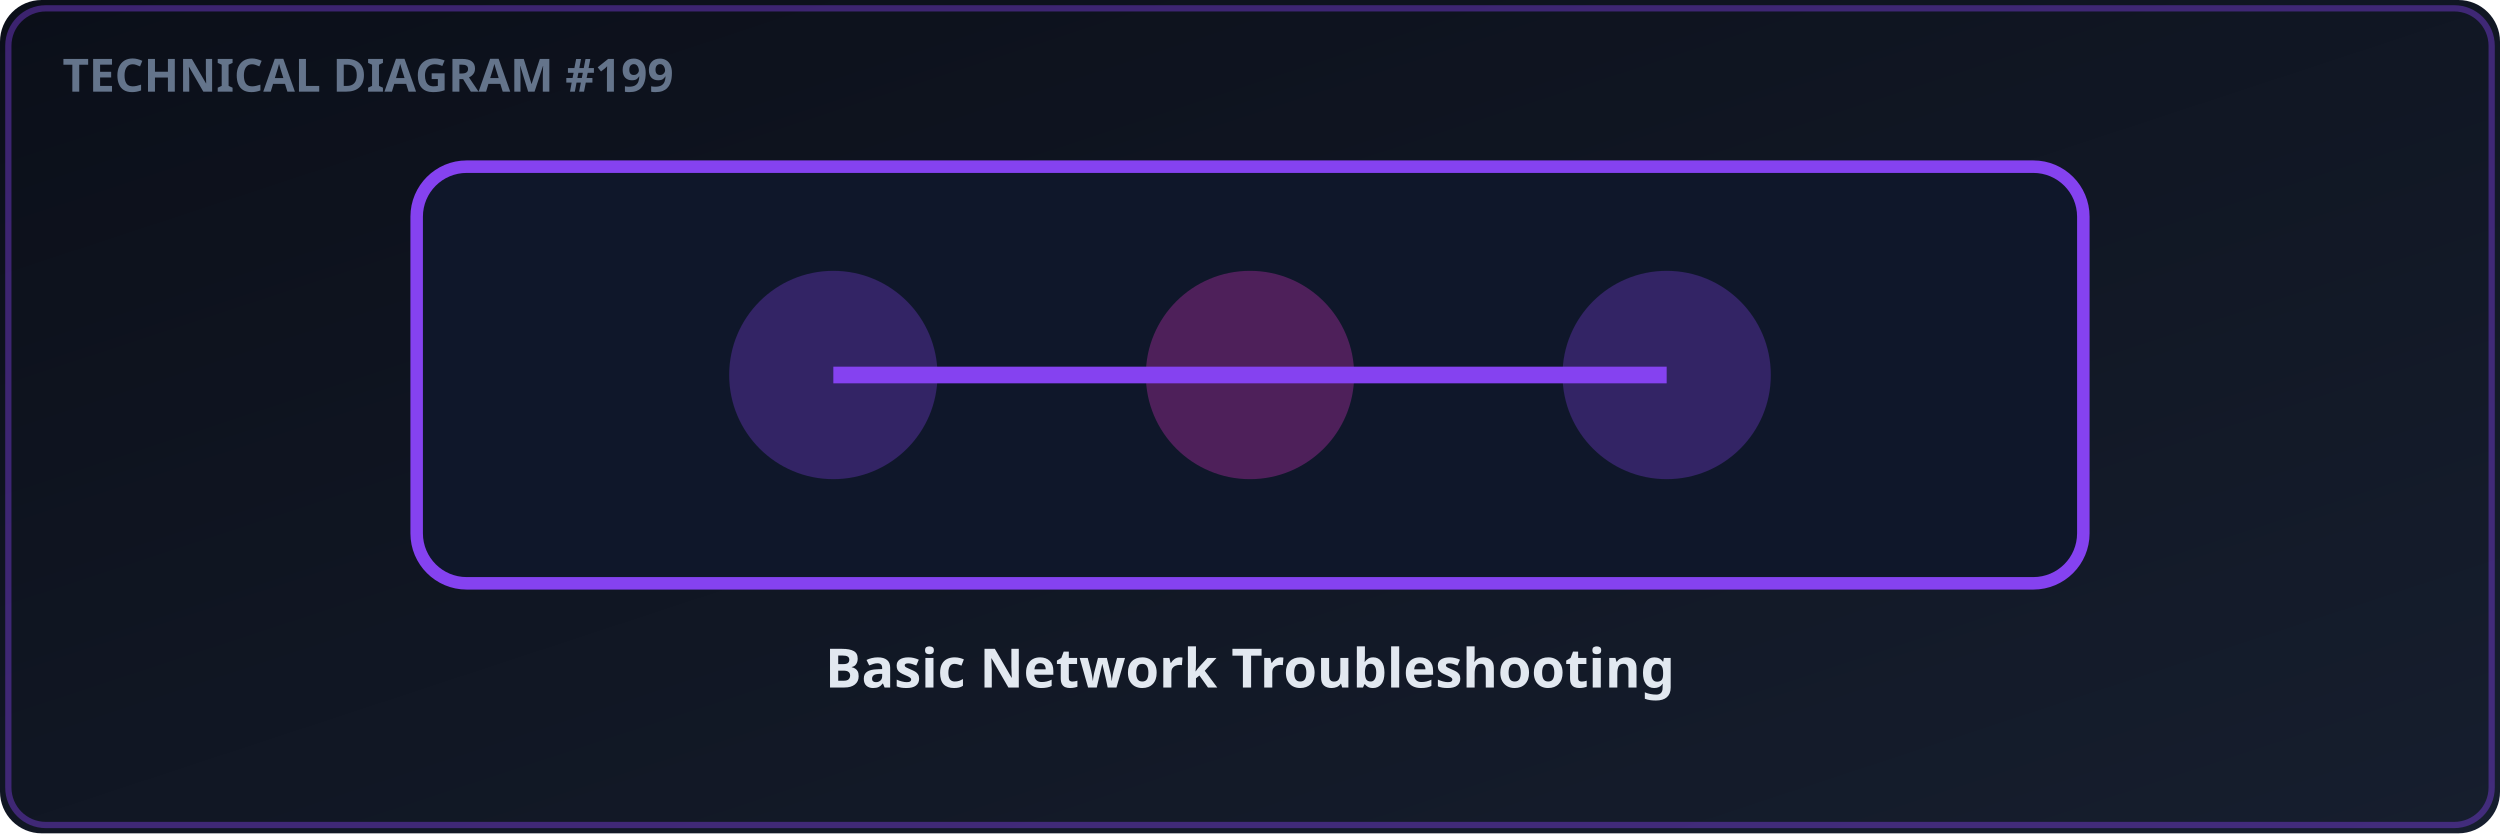
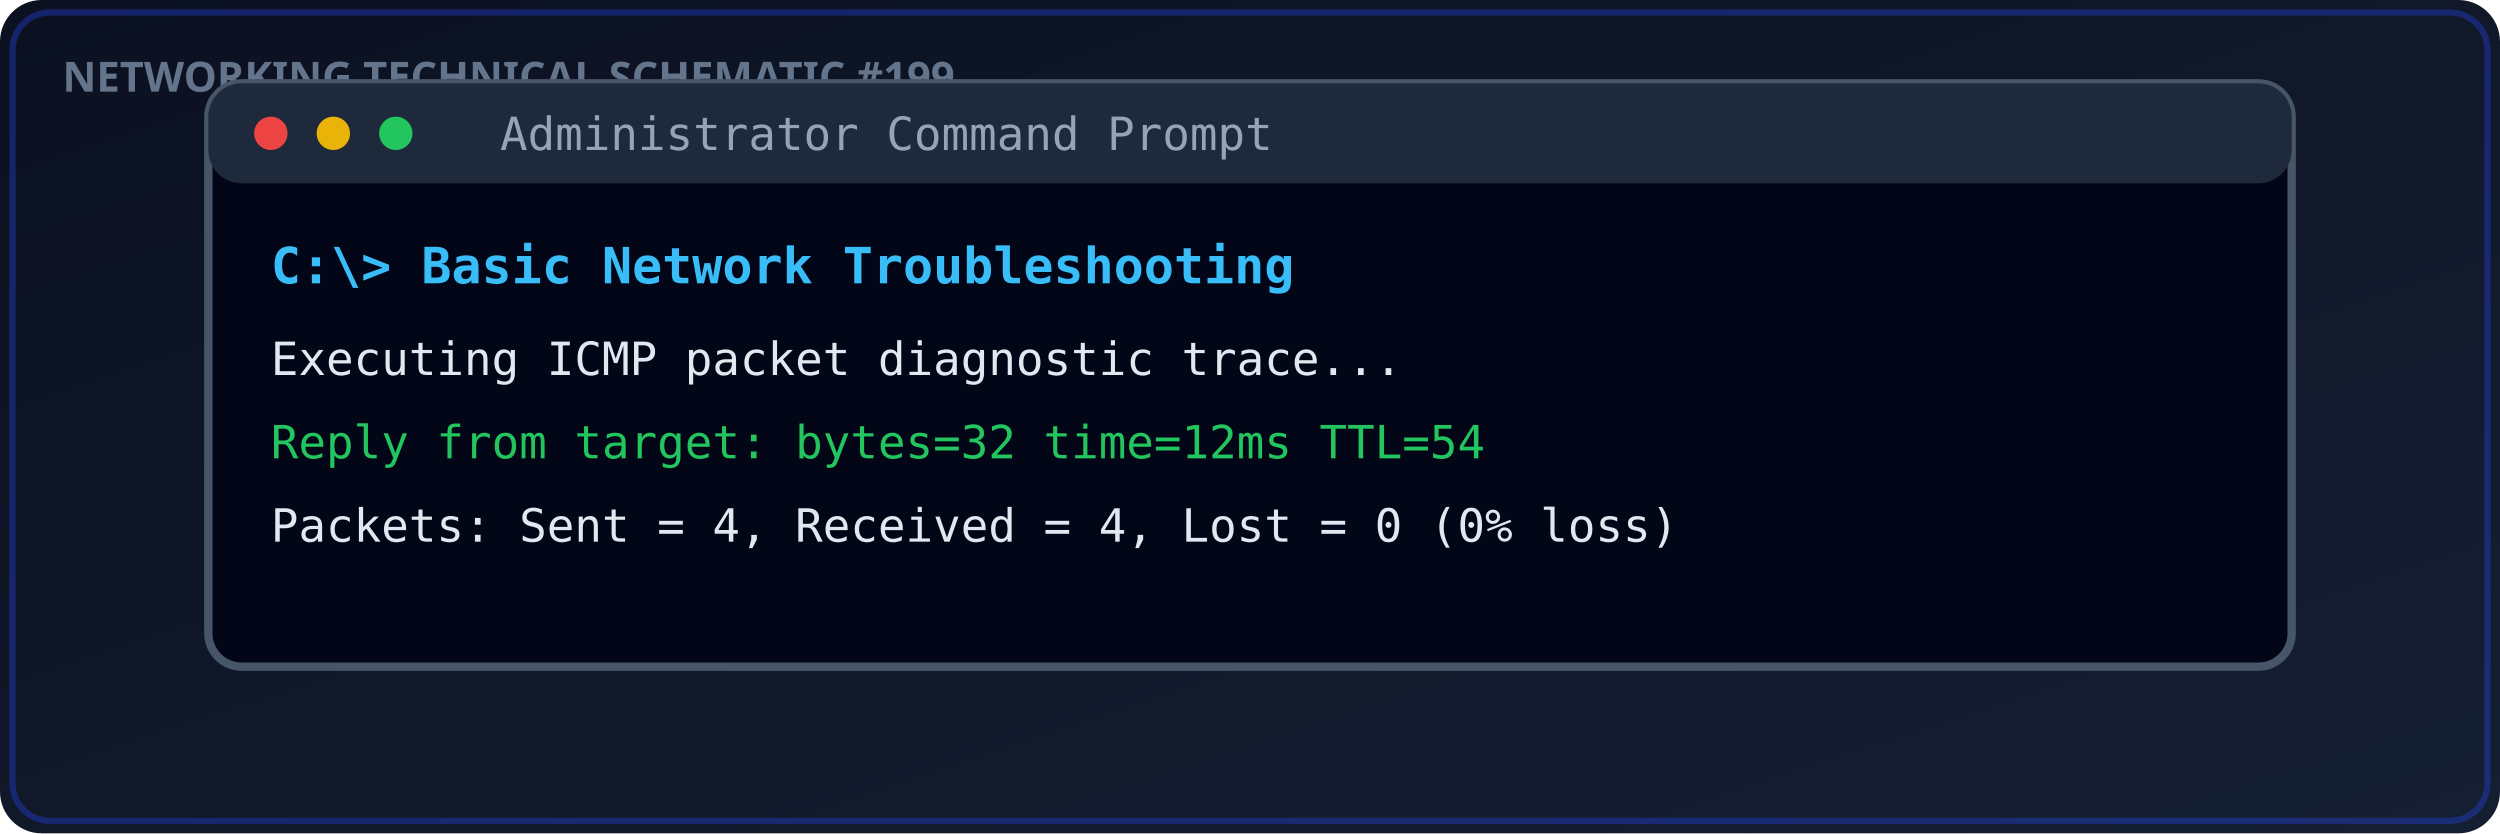
<svg xmlns="http://www.w3.org/2000/svg" width="600" height="200" viewBox="0 0 600 200">
  <defs>
    <linearGradient id="bgGrad_199" x1="0%" y1="0%" x2="100%" y2="100%">
-       <stop offset="0%" stop-color="#0b0f19" />
-       <stop offset="100%" stop-color="#161e2e" />
+       <stop offset="0%" stop-color="#0b1120" />
+       <stop offset="100%" stop-color="#151f32" />
    </linearGradient>
+     <marker id="arrow" viewBox="0 0 10 10" refX="5" refY="5" markerWidth="6" markerHeight="6" orient="auto-start-reverse">
+       <path d="M 0 0 L 10 5 L 0 10 z" fill="hsl(230, 90%, 55%)" />
+     </marker>
  </defs>
  <rect width="600" height="200" fill="url(#bgGrad_199)" rx="10" />
-   <rect width="596" height="196" x="2" y="2" fill="none" stroke="hsl(263, 85%, 60%)" stroke-width="1.5" stroke-opacity="0.4" rx="9" />
-   <text x="15" y="22" fill="#64748b" font-family="sans-serif" font-size="11" font-weight="bold">TECHNICAL DIAGRAM #199</text>
-   <rect x="100" y="40" width="400" height="100" rx="12" fill="#0f172a" stroke="hsl(263, 85%, 60%)" stroke-width="3" />
-   <circle cx="200" cy="90" r="25" fill="hsl(263, 85%, 60%)" opacity="0.3" />
-   <circle cx="300" cy="90" r="25" fill="hsl(308, 75%, 55%)" opacity="0.3" />
-   <circle cx="400" cy="90" r="25" fill="hsl(263, 85%, 60%)" opacity="0.3" />
-   <line x1="200" y1="90" x2="400" y2="90" stroke="hsl(263, 85%, 60%)" stroke-width="4" />
-   <text x="300" y="165" text-anchor="middle" fill="#e2e8f0" font-family="sans-serif" font-size="13" font-weight="bold">Basic Network Troubleshooting</text>
+   <rect width="594" height="194" x="3" y="3" fill="none" stroke="hsl(230, 90%, 55%)" stroke-width="1.5" stroke-opacity="0.35" rx="9" />
+   <text x="15" y="22" fill="#64748b" font-family="sans-serif" font-size="10" font-weight="bold">NETWORKING TECHNICAL SCHEMATIC #199</text>
+   <g transform="translate(50, 20)">
+     <rect x="0" y="0" width="500" height="140" rx="8" fill="#020617" stroke="#475569" stroke-width="2" />
+     <rect x="0" y="0" width="500" height="24" rx="8" fill="#1e293b" />
+     <circle cx="15" cy="12" r="4" fill="#ef4444" />
+     <circle cx="30" cy="12" r="4" fill="#eab308" />
+     <circle cx="45" cy="12" r="4" fill="#22c55e" />
+     <text x="70" y="16" fill="#94a3b8" font-family="monospace" font-size="11">Administrator Command Prompt</text>
+     <text x="15" y="48" fill="#38bdf8" font-family="monospace" font-size="12" font-weight="bold">C:\&gt; Basic Network Troubleshooting</text>
+     <text x="15" y="70" fill="#e2e8f0" font-family="monospace" font-size="11">Executing ICMP packet diagnostic trace...</text>
+     <text x="15" y="90" fill="#22c55e" font-family="monospace" font-size="11">Reply from target: bytes=32 time=12ms TTL=54</text>
+     <text x="15" y="110" fill="#e2e8f0" font-family="monospace" font-size="11">Packets: Sent = 4, Received = 4, Lost = 0 (0% loss)</text>
+   </g>
</svg>
